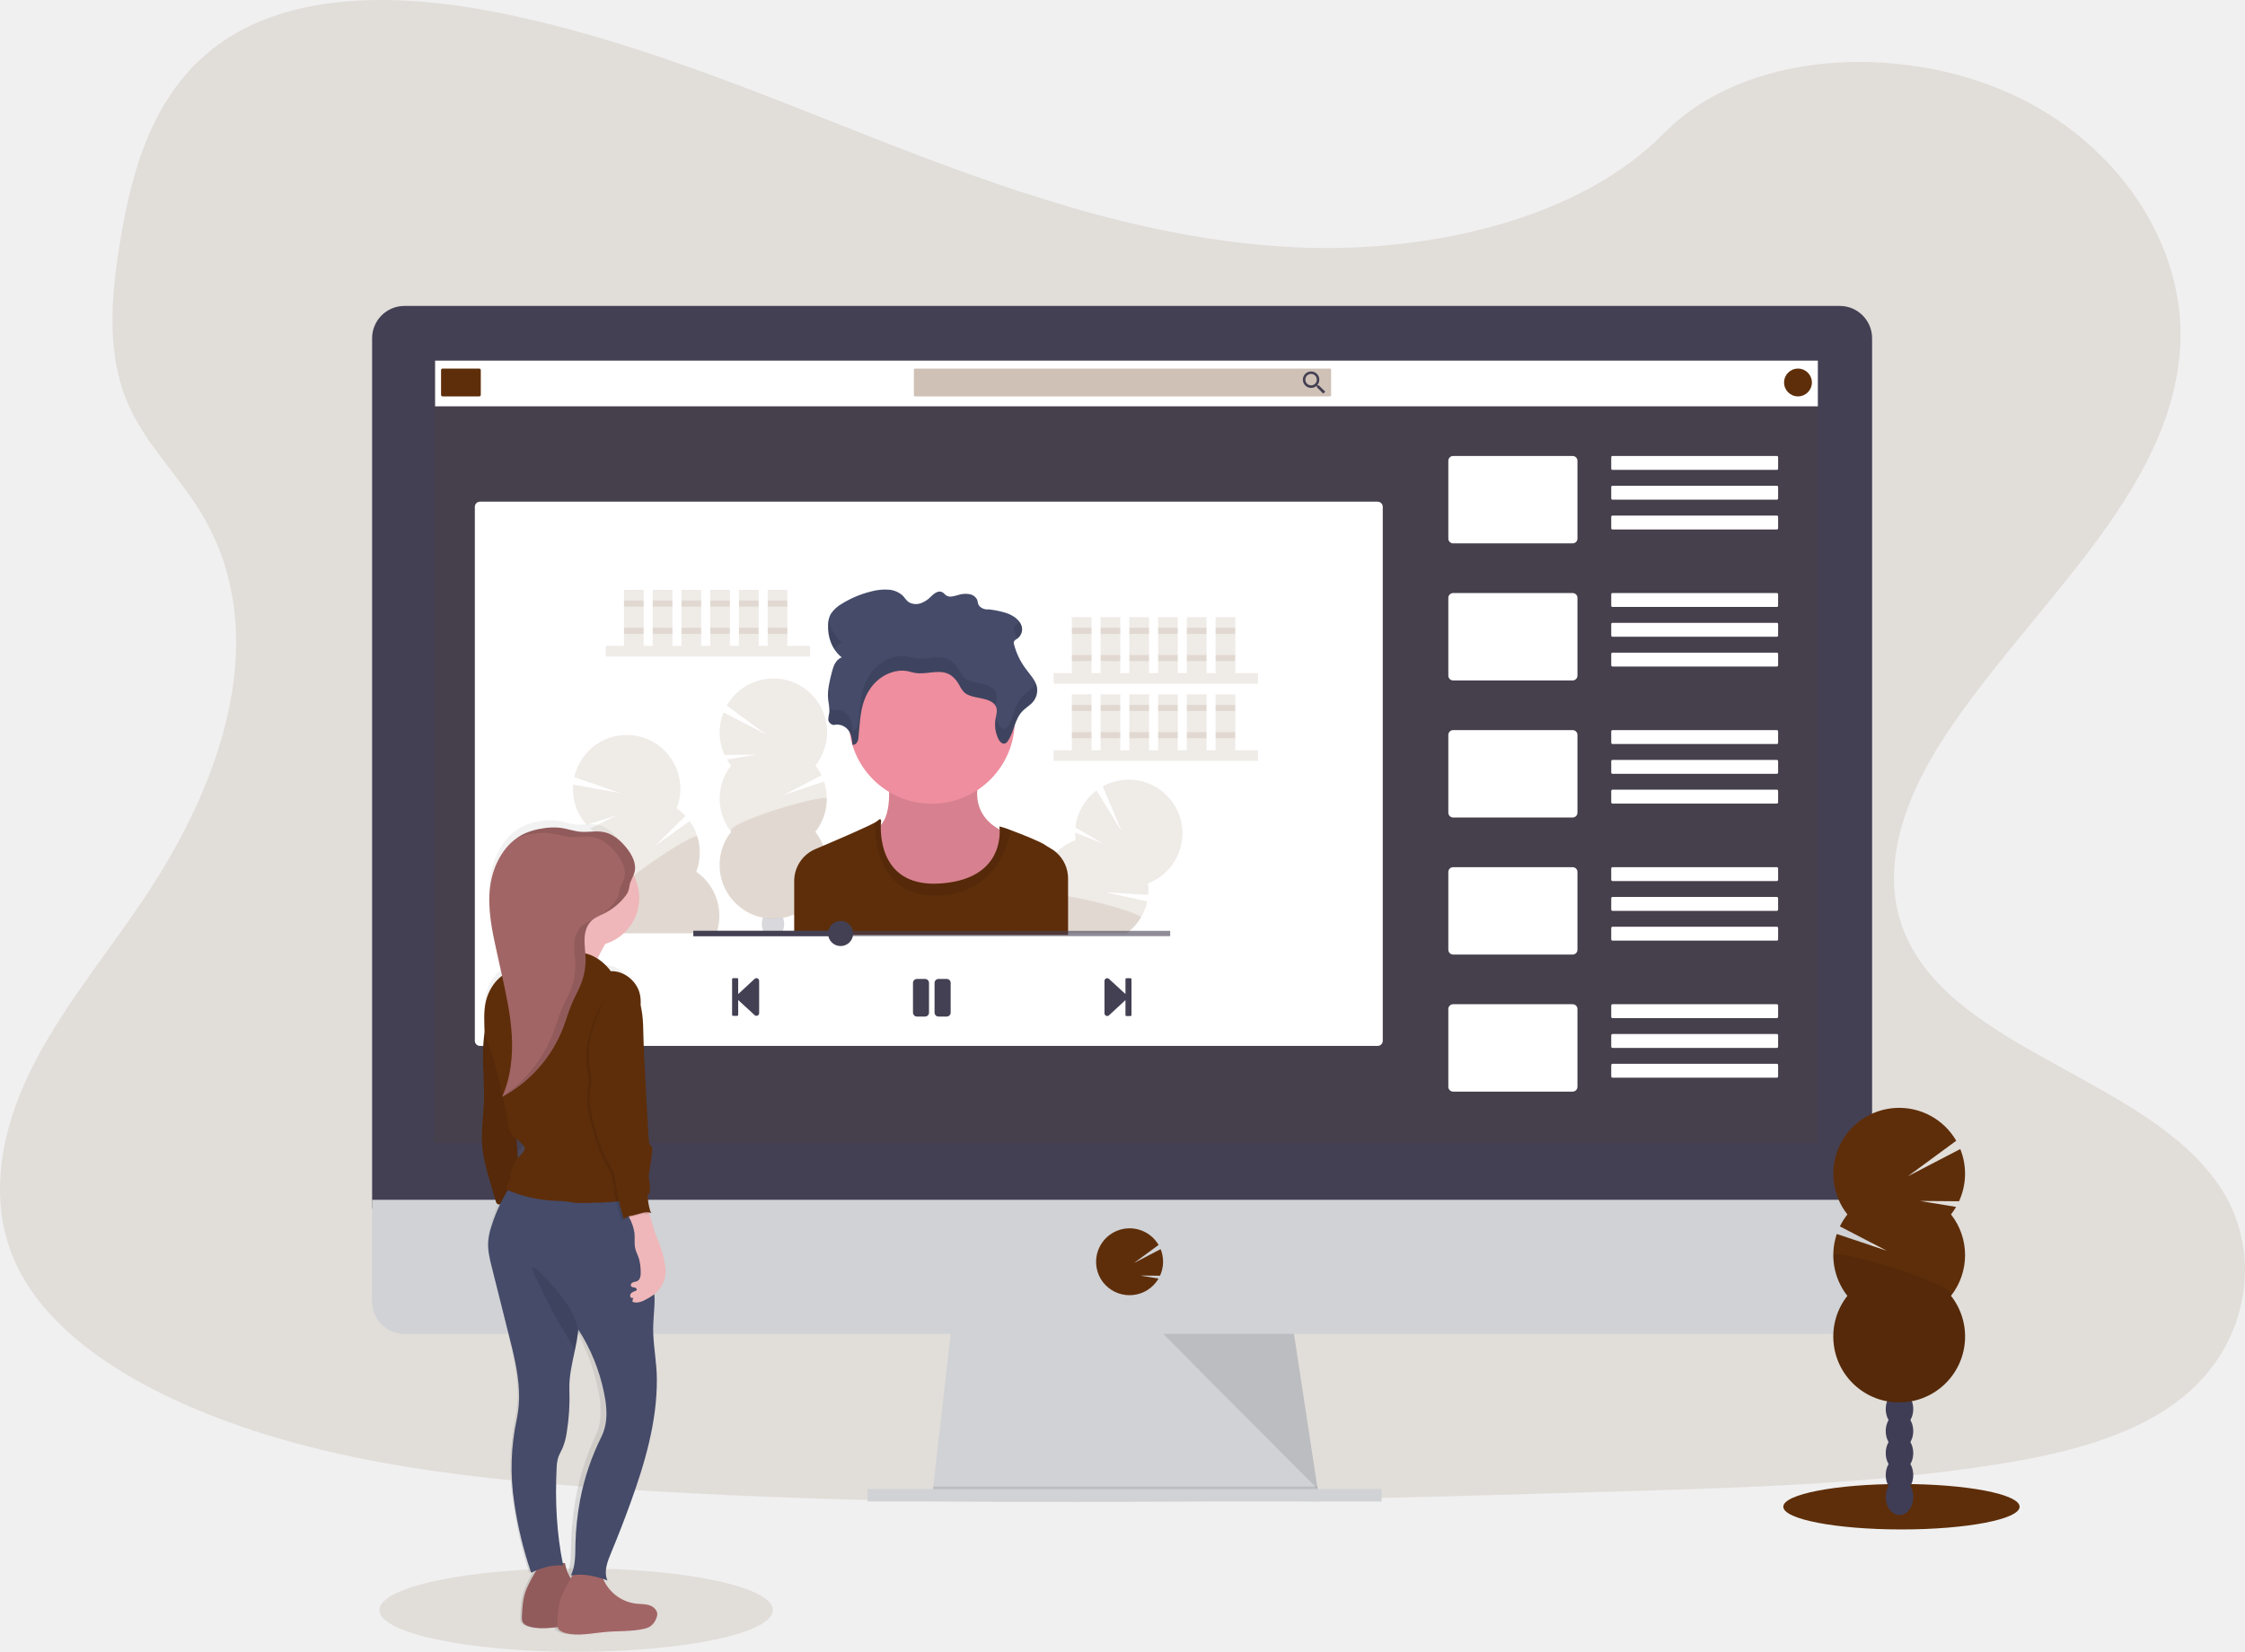
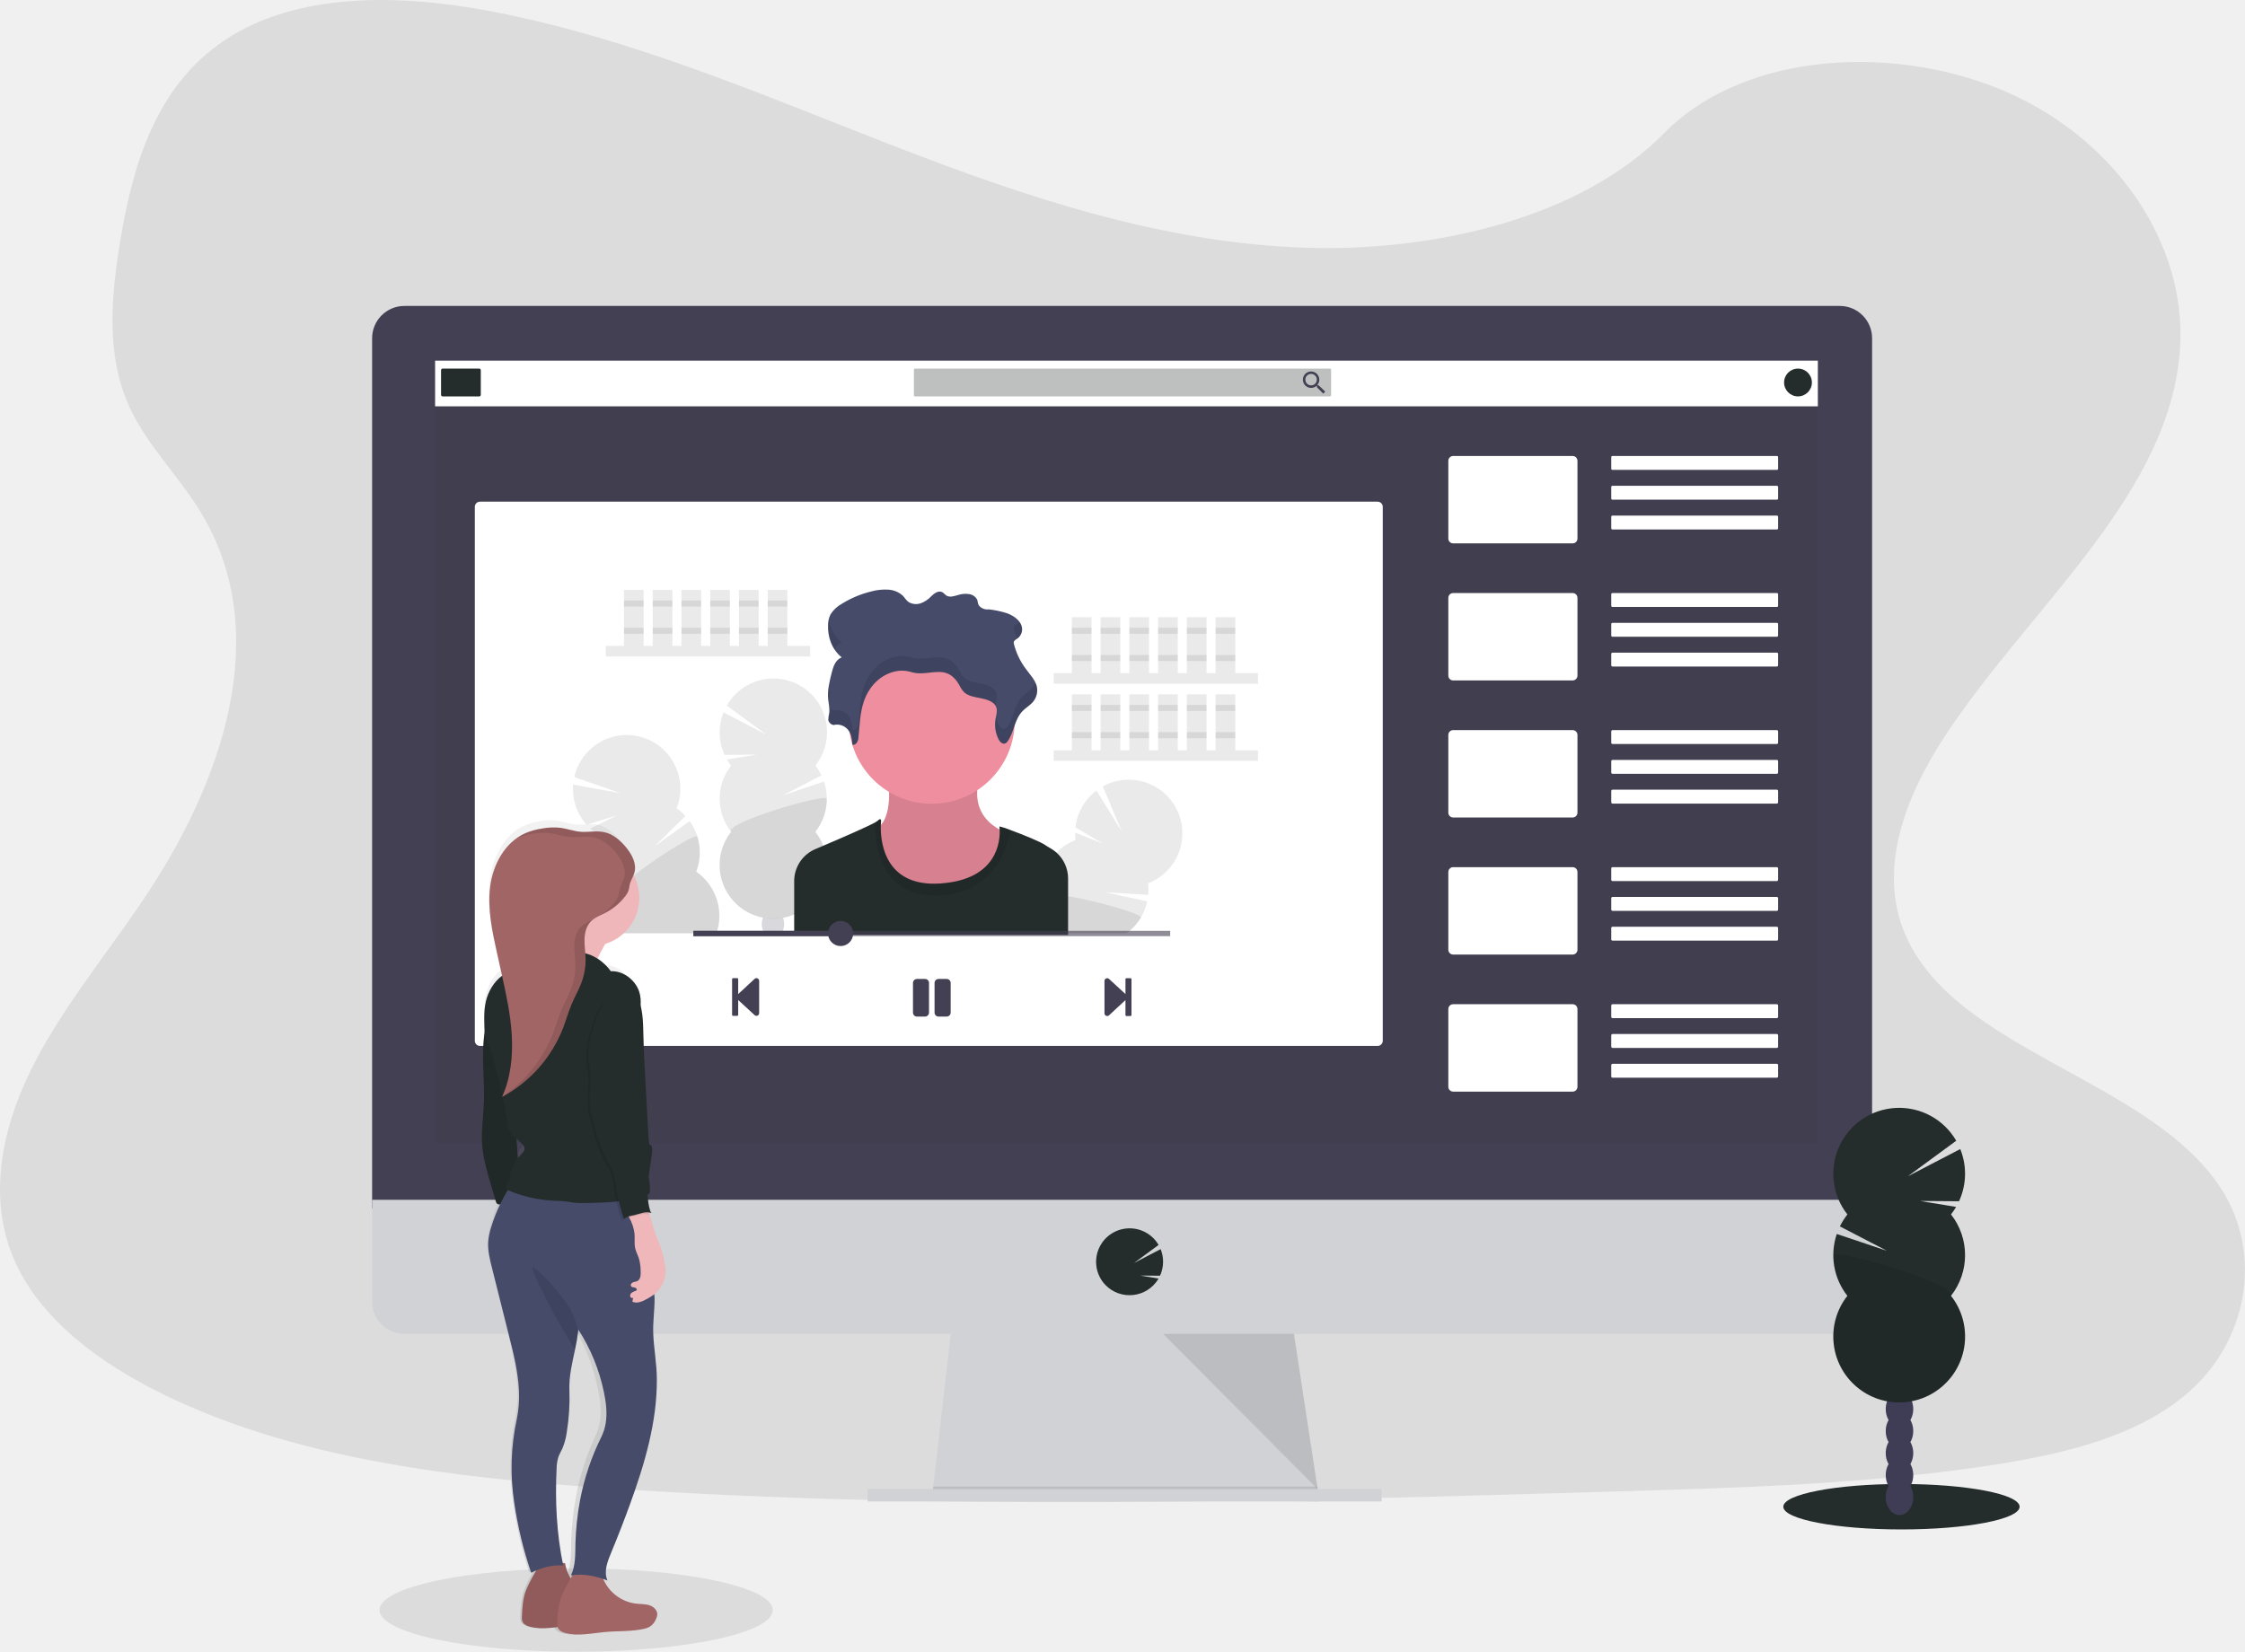
<svg xmlns="http://www.w3.org/2000/svg" data-name="Layer 1" width="1130" height="831.56" viewBox="0 0 1130 831.56">
  <defs>
    <linearGradient id="a" x1="321.68" y1="857.11" x2="321.68" y2="447.21" gradientUnits="userSpaceOnUse">
      <stop offset="0" stop-color="gray" stop-opacity=".25" />
      <stop offset=".54" stop-color="gray" stop-opacity=".12" />
      <stop offset="1" stop-color="gray" stop-opacity=".1" />
    </linearGradient>
  </defs>
-   <path d="M656.54 124.69C584.1 122.18 515.1 98.78 449.22 73.2S318.07 19.27 247.37 5.71c-45.48-8.72-97.49-9.93-134.13 14.43-35.27 23.46-46.66 64-52.78 101.55-4.61 28.28-7.32 58 5.3 84.51 8.77 18.37 24.34 33.82 35.11 51.42 37.45 61.26 11 136.79-29.62 196.59-19 28.06-41.13 54.82-55.82 84.69s-21.49 64.08-8.64 94.54c12.75 30.2 43.11 52.88 76 68.83 66.81 32.4 145.54 41.68 222.31 46.93 169.95 11.58 340.8 6.58 511.19 1.58 63.06-1.87 126.39-3.76 188.43-13.51 34.44-5.41 70-14 95-34.75 31.75-26.34 39.62-70.94 18.34-104-35.68-55.39-134.35-69.15-159.29-128.6-13.73-32.72.37-69.17 20.32-99.52 42.8-65.11 114.54-122.22 118.32-196.64 2.6-51.11-31.89-102.3-85.21-126.48-55.9-25.35-133.4-22.16-174.64 19.8-42.44 43.21-117.06 59.83-181.02 57.61z" fill="#5e2e0a" opacity=".1" />
+   <path d="M656.54 124.69C584.1 122.18 515.1 98.78 449.22 73.2S318.07 19.27 247.37 5.71c-45.48-8.72-97.49-9.93-134.13 14.43-35.27 23.46-46.66 64-52.78 101.55-4.61 28.28-7.32 58 5.3 84.51 8.77 18.37 24.34 33.82 35.11 51.42 37.45 61.26 11 136.79-29.62 196.59-19 28.06-41.13 54.82-55.82 84.69s-21.49 64.08-8.64 94.54c12.75 30.2 43.11 52.88 76 68.83 66.81 32.4 145.54 41.68 222.31 46.93 169.95 11.58 340.8 6.58 511.19 1.58 63.06-1.87 126.39-3.76 188.43-13.51 34.44-5.41 70-14 95-34.75 31.75-26.34 39.62-70.94 18.34-104-35.68-55.39-134.35-69.15-159.29-128.6-13.73-32.72.37-69.17 20.32-99.52 42.8-65.11 114.54-122.22 118.32-196.64 2.6-51.11-31.89-102.3-85.21-126.48-55.9-25.35-133.4-22.16-174.64 19.8-42.44 43.21-117.06 59.83-181.02 57.61z" fill="#242d2c" opacity=".1" />
  <path fill="#d0d2d5" d="M664.18 755.89l-195-2.5.57-5 9.43-82.5h171.25l12.6 82.5.96 6.25.19 1.25z" />
  <path opacity=".1" d="M663.99 754.64h-97.31l-97.5-1.25.57-5h193.28l.96 6.25z" />
  <path fill="#d0d2d5" d="M436.68 749.64h258.75v6.25H436.68z" />
  <path d="M942.3 170.37a16.27 16.27 0 00-16.19-16.35H203.5a16.27 16.27 0 00-16.2 16.35v438h755z" fill="#444053" />
  <path d="M187.3 604.02v51.3a16.2 16.2 0 0016.2 16.2h722.61a16.2 16.2 0 0016.19-16.2v-51.3z" fill="#d0d2d5" />
-   <path fill="#5e2e0a" opacity=".1" d="M218.55 181.52H914.8v393.75H218.55z" />
-   <path d="M568.55 652.05a16.89 16.89 0 0013.28-6.44 17.21 17.21 0 001.31-1.93l-9.26-1.52 10 .08a16.85 16.85 0 00.32-13.38l-13.43 7 12.39-9.1a16.87 16.87 0 10-27.87 18.88 16.87 16.87 0 0013.26 6.41z" fill="#5e2e0a" />
+   <path fill="#242d2c" opacity=".1" d="M218.55 181.52H914.8v393.75H218.55z" />
+   <path d="M568.55 652.05a16.89 16.89 0 0013.28-6.44 17.21 17.21 0 001.31-1.93l-9.26-1.52 10 .08a16.85 16.85 0 00.32-13.38l-13.43 7 12.39-9.1a16.87 16.87 0 10-27.87 18.88 16.87 16.87 0 0013.26 6.41z" fill="#242d2c" />
  <path opacity=".1" d="M585.43 671.52l77.79 78.12-11.93-78.12h-65.86z" />
  <rect x="239" y="252.56" width="457" height="274" rx="2.6" fill="#fff" />
  <path fill="#fff" d="M219 181.56h696v23H219z" />
-   <rect x="222" y="185.56" width="20" height="14" rx=".78" fill="#5e2e0a" />
-   <rect x="460" y="185.56" width="210" height="14" rx=".58" fill="#5e2e0a" opacity=".3" />
+   <rect x="222" y="185.56" width="20" height="14" rx=".78" fill="#242d2c" />
+   <rect x="460" y="185.56" width="210" height="14" rx=".58" fill="#242d2c" opacity=".3" />
  <path d="M663.77 194h-.51l-.19-.16a4.25 4.25 0 001-2.72 4.14 4.14 0 10-4.13 4.17 4.27 4.27 0 002.72-1l.19.16v.52l3.2 3.2 1-1zm-3.84 0a2.89 2.89 0 112.88-2.88 2.86 2.86 0 01-2.88 2.88z" fill="#444053" />
-   <circle cx="905" cy="192.56" r="7" fill="#5e2e0a" />
+   <circle cx="905" cy="192.56" r="7" fill="#242d2c" />
  <rect x="729" y="229.56" width="65" height="44" rx="2.43" fill="#fff" />
  <rect x="811" y="229.56" width="84" height="7" rx=".61" fill="#fff" />
  <rect x="811" y="244.56" width="84" height="7" rx=".61" fill="#fff" />
  <rect x="811" y="259.56" width="84" height="7" rx=".61" fill="#fff" />
  <rect x="729" y="298.56" width="65" height="44" rx="2.43" fill="#fff" />
  <rect x="811" y="298.56" width="84" height="7" rx=".61" fill="#fff" />
  <rect x="811" y="313.56" width="84" height="7" rx=".61" fill="#fff" />
  <rect x="811" y="328.56" width="84" height="7" rx=".66" fill="#fff" />
  <rect x="729" y="367.56" width="65" height="44" rx="2.43" fill="#fff" />
  <rect x="811" y="367.56" width="84" height="7" rx=".66" fill="#fff" />
  <rect x="811" y="382.56" width="84" height="7" rx=".66" fill="#fff" />
  <rect x="811" y="397.56" width="84" height="7" rx=".66" fill="#fff" />
  <rect x="729" y="436.56" width="65" height="44" rx="2.43" fill="#fff" />
  <rect x="811" y="436.56" width="84" height="7" rx=".66" fill="#fff" />
  <rect x="811" y="451.56" width="84" height="7" rx=".66" fill="#fff" />
  <rect x="811" y="466.56" width="84" height="7" rx=".66" fill="#fff" />
  <rect x="729" y="505.56" width="65" height="44" rx="2.43" fill="#fff" />
  <rect x="811" y="505.56" width="84" height="7" rx=".66" fill="#fff" />
  <rect x="811" y="520.56" width="84" height="7" rx=".66" fill="#fff" />
  <rect x="811" y="535.56" width="84" height="7" rx=".66" fill="#fff" />
-   <path fill="#5e2e0a" opacity=".1" d="M304.92 325.17h102.83v5.33H304.92zm9.14-28.18h9.9v28.18h-9.9zm14.47 0h9.9v28.18h-9.9zm14.47 0h9.9v28.18H343zm14.47 0h9.9v28.18h-9.9zm14.47 0h9.9v28.18h-9.9zm14.48 0h9.9v28.18h-9.9z" />
-   <path fill="#5e2e0a" opacity=".1" d="M314.06 302.32h9.9v3.05h-9.9zm14.47 0h9.9v3.05h-9.9zm14.47 0h9.9v3.05H343zm14.47 0h9.9v3.05h-9.9zm14.47 0h9.9v3.05h-9.9zm14.48 0h9.9v3.05h-9.9zm-72.36 13.71h9.9v3.05h-9.9zm14.47 0h9.9v3.05h-9.9zm14.47 0h9.9v3.05H343zm14.47 0h9.9v3.05h-9.9zm14.47 0h9.9v3.05h-9.9zm14.48 0h9.9v3.05h-9.9zm143.95 22.85H633.2v5.33H530.37zm9.14-28.18h9.9v28.18h-9.9zm14.47 0h9.9v28.18h-9.9zm14.47 0h9.9v28.18h-9.9zm14.48 0h9.9v28.18h-9.9zm14.47 0h9.9v28.18h-9.9zm14.47 0h9.9v28.18h-9.9z" />
-   <path fill="#5e2e0a" opacity=".1" d="M539.51 316.03h9.9v3.05h-9.9zm14.47 0h9.9v3.05h-9.9zm14.47 0h9.9v3.05h-9.9zm14.48 0h9.9v3.05h-9.9zm14.47 0h9.9v3.05h-9.9zm14.47 0h9.9v3.05h-9.9zm-72.36 13.71h9.9v3.05h-9.9zm14.47 0h9.9v3.05h-9.9zm14.47 0h9.9v3.05h-9.9zm14.48 0h9.9v3.05h-9.9zm14.47 0h9.9v3.05h-9.9zm14.47 0h9.9v3.05h-9.9zm-81.5 47.98H633.2v5.33H530.37zm9.14-28.18h9.9v28.18h-9.9zm14.47 0h9.9v28.18h-9.9zm14.47 0h9.9v28.18h-9.9zm14.48 0h9.9v28.18h-9.9zm14.47 0h9.9v28.18h-9.9zm14.47 0h9.9v28.18h-9.9z" />
-   <path fill="#5e2e0a" opacity=".1" d="M539.51 354.87h9.9v3.05h-9.9zm14.47 0h9.9v3.05h-9.9zm14.47 0h9.9v3.05h-9.9zm14.48 0h9.9v3.05h-9.9zm14.47 0h9.9v3.05h-9.9zm14.47 0h9.9v3.05h-9.9zm-72.36 13.71h9.9v3.05h-9.9zm14.47 0h9.9v3.05h-9.9zm14.47 0h9.9v3.05h-9.9zm14.48 0h9.9v3.05h-9.9zm14.47 0h9.9v3.05h-9.9zm14.47 0h9.9v3.05h-9.9zM368 385.44a28.45 28.45 0 01-2.1-3.09l14.81-2.43-16 .12a27.06 27.06 0 01-.52-21.38l21.45 11.12-19.81-14.56a27 27 0 1144.57 30.2 26.24 26.24 0 013.08 4.92l-19.22 10 20.49-6.87a27 27 0 01-4.35 25.31 27 27 0 11-42.4 0 27 27 0 010-33.37z" />
-   <path d="M416.18 402.12a26.89 26.89 0 01-5.78 16.66 27 27 0 11-42.4 0c-3.63-4.57 48.18-19.69 48.18-16.66z" fill="#5e2e0a" opacity=".1" />
+   <path fill="#242d2c" opacity=".1" d="M304.92 325.17h102.83v5.33H304.92zm9.14-28.18h9.9v28.18h-9.9zm14.47 0h9.9v28.18h-9.9zm14.47 0h9.9v28.18H343zm14.47 0h9.9v28.18h-9.9zm14.47 0h9.9v28.18h-9.9zm14.48 0h9.9v28.18h-9.9z" />
+   <path fill="#242d2c" opacity=".1" d="M314.06 302.32h9.9v3.05h-9.9zm14.47 0h9.9v3.05h-9.9zm14.47 0h9.9v3.05H343zm14.47 0h9.9v3.05h-9.9zm14.47 0h9.9v3.05h-9.9zm14.48 0h9.9v3.05h-9.9zm-72.36 13.71h9.9v3.05h-9.9zm14.47 0h9.9v3.05h-9.9zm14.47 0h9.9v3.05H343zm14.47 0h9.9v3.05h-9.9zm14.47 0h9.9v3.05h-9.9zm14.48 0h9.9v3.05h-9.9zm143.95 22.85H633.2v5.33H530.37zm9.14-28.18h9.9v28.18h-9.9zm14.47 0h9.9v28.18h-9.9zm14.47 0h9.9v28.18h-9.9zm14.48 0h9.9v28.18h-9.9zm14.47 0h9.9v28.18h-9.9zm14.47 0h9.9v28.18h-9.9z" />
+   <path fill="#242d2c" opacity=".1" d="M539.51 316.03h9.9v3.05h-9.9zm14.47 0h9.9v3.05h-9.9zm14.47 0h9.9v3.05h-9.9zm14.48 0h9.9v3.05h-9.9zm14.47 0h9.9v3.05h-9.9zm14.47 0h9.9v3.05h-9.9zm-72.36 13.71h9.9v3.05h-9.9zm14.47 0h9.9v3.05h-9.9zm14.47 0h9.9v3.05h-9.9zm14.48 0h9.9v3.05h-9.9zm14.47 0h9.9v3.05h-9.9zm14.47 0h9.9v3.05h-9.9zm-81.5 47.98H633.2v5.33H530.37zm9.14-28.18h9.9v28.18h-9.9zm14.47 0h9.9v28.18h-9.9zm14.47 0h9.9v28.18h-9.9zm14.48 0h9.9v28.18h-9.9zm14.47 0h9.9v28.18h-9.9zm14.47 0h9.9v28.18h-9.9z" />
+   <path fill="#242d2c" opacity=".1" d="M539.51 354.87h9.9v3.05h-9.9zm14.47 0h9.9v3.05h-9.9zm14.47 0h9.9v3.05h-9.9zm14.48 0h9.9v3.05h-9.9zm14.47 0h9.9v3.05h-9.9zm14.47 0h9.9v3.05h-9.9zm-72.36 13.71h9.9v3.05h-9.9zm14.47 0h9.9v3.05h-9.9zm14.47 0h9.9v3.05h-9.9zm14.48 0h9.9v3.05h-9.9zm14.47 0h9.9v3.05h-9.9zm14.47 0h9.9v3.05h-9.9zM368 385.44a28.45 28.45 0 01-2.1-3.09l14.81-2.43-16 .12a27.06 27.06 0 01-.52-21.38l21.45 11.12-19.81-14.56a27 27 0 1144.57 30.2 26.24 26.24 0 013.08 4.92l-19.22 10 20.49-6.87a27 27 0 01-4.35 25.31 27 27 0 11-42.4 0 27 27 0 010-33.37z" />
+   <path d="M416.18 402.12a26.89 26.89 0 01-5.78 16.66 27 27 0 11-42.4 0c-3.63-4.57 48.18-19.69 48.18-16.66z" fill="#242d2c" opacity=".1" />
  <path d="M393.52 469.66a2.53 2.53 0 01.13.22h-9.16c.05-.07.08-.15.13-.22a8.87 8.87 0 01-1.18-4.51 9.26 9.26 0 01.55-3.18c.51.08 1.14.17 1.87.25a32.1 32.1 0 006.39 0q.92-.09 1.89-.24a.09.09 0 000 .05 9 9 0 01.54 3.13 8.87 8.87 0 01-1.16 4.5z" fill="#3f3d56" opacity=".2" />
-   <path d="M360.6 469.88h-51c-.11-.29-.21-.6-.3-.9a26.85 26.85 0 01.59-17.64 27 27 0 01-9.85-31.89 25.83 25.83 0 01-2.91-2.33l13.42-6.69-15.26 4.84a27 27 0 01-6.8-20.27l23.81 4.3-23.22-8.07a27 27 0 1151.49 15.7 27.35 27.35 0 014.43 3.85l-15.42 15.21 17.55-12.62a27 27 0 013.32 25.5 27 27 0 0110.15 31.01z" fill="#5e2e0a" opacity=".1" />
-   <path d="M360.6 469.88h-51c-.11-.29-.21-.6-.3-.9a26.85 26.85 0 01.59-17.64c-4.8-3.32 40.23-33.07 41.12-30.17a26.88 26.88 0 01-.59 17.65 27 27 0 0110.18 31.06zm230.75-36.54a26.9 26.9 0 01-13.51 11.36 27.4 27.4 0 01.11 5.8l-21.61-1.3 21.11 4.58a27 27 0 01-3.22 8.16 26.57 26.57 0 01-7.2 7.9h-29.42v.77h-30c.06-.26.12-.51.19-.77a27 27 0 0116.45-18.31 27 27 0 0117.13-28.64 27.36 27.36 0 01-.22-3.73l13.95 5.51-13.8-8.11a27 27 0 0110.59-18.58l12.71 20.58-9.53-22.66a27 27 0 0136.27 37.44z" fill="#5e2e0a" opacity=".1" />
-   <path d="M574.23 461.98a26.57 26.57 0 01-7.2 7.9h-29.42v.77h-30c.06-.26.12-.51.19-.77a27 27 0 0116.45-18.31c-.25-2 5.56-1.7 13.31-.4 15.19 2.55 37.7 9.09 36.67 10.81z" fill="#5e2e0a" opacity=".1" />
+   <path d="M360.6 469.88h-51c-.11-.29-.21-.6-.3-.9a26.85 26.85 0 01.59-17.64 27 27 0 01-9.85-31.89 25.83 25.83 0 01-2.91-2.33l13.42-6.69-15.26 4.84a27 27 0 01-6.8-20.27l23.81 4.3-23.22-8.07a27 27 0 1151.49 15.7 27.35 27.35 0 014.43 3.85l-15.42 15.21 17.55-12.62a27 27 0 013.32 25.5 27 27 0 0110.15 31.01z" fill="#242d2c" opacity=".1" />
+   <path d="M360.6 469.88h-51c-.11-.29-.21-.6-.3-.9a26.85 26.85 0 01.59-17.64c-4.8-3.32 40.23-33.07 41.12-30.17a26.88 26.88 0 01-.59 17.65 27 27 0 0110.18 31.06zm230.75-36.54a26.9 26.9 0 01-13.51 11.36 27.4 27.4 0 01.11 5.8l-21.61-1.3 21.11 4.58a27 27 0 01-3.22 8.16 26.57 26.57 0 01-7.2 7.9h-29.42v.77h-30c.06-.26.12-.51.19-.77a27 27 0 0116.45-18.31 27 27 0 0117.13-28.64 27.36 27.36 0 01-.22-3.73l13.95 5.51-13.8-8.11a27 27 0 0110.59-18.58l12.71 20.58-9.53-22.66a27 27 0 0136.27 37.44z" fill="#242d2c" opacity=".1" />
+   <path d="M574.23 461.98a26.57 26.57 0 01-7.2 7.9h-29.42v.77h-30c.06-.26.12-.51.19-.77a27 27 0 0116.45-18.31c-.25-2 5.56-1.7 13.31-.4 15.19 2.55 37.7 9.09 36.67 10.81z" fill="#242d2c" opacity=".1" />
  <path d="M446.71 389.97s3.7 20-4.56 26.53 7 45.67 32.18 41.1 35.44-37.4 35.44-37.4-25.22-5.22-15.87-31.75z" fill="#ee8e9e" />
  <path d="M446.71 389.97s3.7 20-4.56 26.53 7 45.67 32.18 41.1 35.44-37.4 35.44-37.4-25.22-5.22-15.87-31.75z" opacity=".1" />
  <circle cx="469" cy="362.9" r="41.75" fill="#ee8e9e" />
-   <path d="M537.61 442.27v28.38H399.75v-27.09a17.48 17.48 0 0110.67-16.1l3.95-1.68c10-4.26 22.15-9.55 26.12-11.75a6.53 6.53 0 001.22-.79c2.17-2.17 1.74.65 1.74.65s-.06.54-.1 1.47c-.24 6.39.68 31.5 30.11 29.41 28.71-2 30-21.42 29.71-27.13a15.45 15.45 0 00-.13-1.58 37.09 37.09 0 015.81 1.9c6 2.22 14.86 5.78 17.23 7.46.74.52 1.64 1.06 2.62 1.61a17.23 17.23 0 013.1 2.21 17.51 17.51 0 015.81 13.03z" fill="#5e2e0a" />
+   <path d="M537.61 442.27v28.38H399.75v-27.09a17.48 17.48 0 0110.67-16.1l3.95-1.68c10-4.26 22.15-9.55 26.12-11.75a6.53 6.53 0 001.22-.79c2.17-2.17 1.74.65 1.74.65s-.06.54-.1 1.47c-.24 6.39.68 31.5 30.11 29.41 28.71-2 30-21.42 29.71-27.13a15.45 15.45 0 00-.13-1.58 37.09 37.09 0 015.81 1.9c6 2.22 14.86 5.78 17.23 7.46.74.52 1.64 1.06 2.62 1.61a17.23 17.23 0 013.1 2.21 17.51 17.51 0 015.81 13.03z" fill="#242d2c" />
  <path d="M508.85 417.96c-2.43 11.26-10.06 32.35-37.56 32.9-29.3.58-31-28.56-30.81-36.83a5.91 5.91 0 001.23-.79c2.18-2.17 1.74.65 1.74.65s-3.69 33.27 30 30.88 29.55-28.7 29.55-28.7c0-.16 2.51.71 5.85 1.89z" opacity=".1" />
  <path d="M419.58 364.99a7.15 7.15 0 017.53 2.75c1.52 2.13 1.75 4.7 1.94 7.16 1.81.38 2.83-1.67 3-3.22.67-6.31.72-12.74 2.84-18.84s6.75-12 13.86-14.33a16.08 16.08 0 017.57-.72c1.51.25 2.93.78 4.43 1 5.2.86 10.85-1.6 15.72.11 3.06 1.08 5 3.57 6.43 6.06a13.08 13.08 0 002.5 3.63c2.07 1.86 5.31 2.34 8.28 2.92s6.21 1.59 7.48 3.88c1.14 2.07.3 4.46-.08 6.7a16.42 16.42 0 001.69 10.37c.55 1 1.67 2.21 3 1.88a2.63 2.63 0 001.42-1.15c3.41-4.78 3.32-11 7.6-15.31 1.43-1.44 3.28-2.56 4.67-4a9.08 9.08 0 002.42-8.24c-.77-3.3-3.41-6-5.54-8.9a35 35 0 01-5.93-12.31 2.23 2.23 0 010-1.61 4.29 4.29 0 011.52-1.24 5.74 5.74 0 001.94-7.33c-1.21-2.47-3.87-4.35-6.87-5.47a44.8 44.8 0 00-9.37-2c-2.1.3-4.56-.89-5.21-2.57-.29-.75-.29-1.56-.58-2.31a5.3 5.3 0 00-4-2.8 11.7 11.7 0 00-5.35.38c-2 .56-4.27 1.4-6 .42-.91-.51-1.41-1.44-2.39-1.86-2-.84-4.06.86-5.49 2.26a13.36 13.36 0 01-4.95 3.33 7.37 7.37 0 01-6.14-.41c-1.37-.87-2.06-2.27-3.15-3.38a11.86 11.86 0 00-7.45-3 26.23 26.23 0 00-8.41.92 50.78 50.78 0 00-14.77 6.2 15.87 15.87 0 00-5.67 5.27 12 12 0 00-1.27 5.43c-.22 5.91 1.74 12.13 6.85 16.27-3.12 1.3-4.17 4.49-4.9 7.32-1.17 4.52-2.34 9.11-1.9 13.71.22 2.38.87 4.76.52 7.13a15.36 15.36 0 00-.46 3.41 3.27 3.27 0 002.67 2.49z" fill="#454b69" />
  <path d="M521.23 343.78a9.76 9.76 0 01-1.8 2.66c-1.39 1.46-3.24 2.59-4.67 4-4.28 4.28-4.19 10.54-7.6 15.32a2.57 2.57 0 01-1.42 1.14c-1.3.34-2.42-.84-3-1.88a17.2 17.2 0 01-1.49-4l-.2 1a16.42 16.42 0 001.69 10.37c.55 1 1.67 2.21 3 1.88a2.63 2.63 0 001.42-1.15c3.41-4.78 3.32-11 7.6-15.31 1.43-1.44 3.28-2.56 4.67-4a9.08 9.08 0 002.42-8.24 10.74 10.74 0 00-.62-1.79zm-9.32-29.6a4.19 4.19 0 00-1.52 1.24 2.21 2.21 0 000 1.6 33.82 33.82 0 001.51 4.56 5.74 5.74 0 001.94-7.33 7 7 0 00-.7-1.17 5.76 5.76 0 01-1.23 1.1zm-88.2 9.27a18.54 18.54 0 01-6.55-11.59 15.62 15.62 0 00-.3 2.72 20.82 20.82 0 003.29 12.37 7 7 0 013.56-3.5zm77.37 31.27c.38-2.25 1.22-4.64.08-6.7-1.27-2.3-4.51-3.3-7.48-3.88s-6.21-1.07-8.28-2.92a13.08 13.08 0 01-2.5-3.63c-1.41-2.49-3.37-5-6.43-6.06-4.87-1.71-10.52.74-15.72-.11-1.5-.25-2.92-.77-4.43-1a16 16 0 00-7.57.72c-7.11 2.34-11.74 8.24-13.86 14.33s-2.17 12.52-2.84 18.84c-.17 1.54-1.19 3.6-3 3.22-.19-2.47-.42-5-1.94-7.17a7.15 7.15 0 00-7.53-2.74 3.66 3.66 0 01-2.11-1.35 11.59 11.59 0 010 2.76 15.36 15.36 0 00-.46 3.41 3.27 3.27 0 002.61 2.57 7.15 7.15 0 017.53 2.75c1.52 2.13 1.75 4.7 1.94 7.16 1.81.38 2.83-1.67 3-3.22.67-6.31.72-12.74 2.84-18.84s6.75-12 13.86-14.33a16.08 16.08 0 017.57-.72c1.51.25 2.93.78 4.43 1 5.2.86 10.85-1.6 15.72.11 3.06 1.08 5 3.57 6.43 6.06a13.08 13.08 0 002.5 3.63c2.07 1.86 5.31 2.34 8.28 2.92s6 1.52 7.33 3.64c-.05-.15 0-.3.03-.45zm-83.65-3.11a19 19 0 00-.33-5.57 24.82 24.82 0 00-.19 5.84c0 .5.11 1 .18 1.49.11-.59.26-1.17.34-1.76z" opacity=".1" />
  <path d="M368.49 511v-18.05a.51.51 0 01.51-.51h2.05a.51.51 0 01.51.51v7.51l8.32-7.71a1.36 1.36 0 012.23 1v16.35a1.36 1.36 0 01-2.23 1l-8.32-7.66v7.47a.51.51 0 01-.51.51H369a.51.51 0 01-.51-.42zm201.03-18.05V511a.51.51 0 01-.52.51h-2a.51.51 0 01-.51-.51v-7.51l-8.32 7.7a1.37 1.37 0 01-2.24-1v-16.41a1.37 1.37 0 012.24-1l8.32 7.66v-7.46a.51.51 0 01.51-.51h2a.51.51 0 01.52.48zm-103.91 18.83h-4.07a2 2 0 01-2-2v-14.94a2 2 0 012-2h4.07a2 2 0 012 2v14.94a2 2 0 01-2 2zm12.9-2v-14.94a2 2 0 00-2-2h-4.11a2 2 0 00-2 2v14.94a2 2 0 002 2h4.07a2 2 0 002.04-2z" fill="#444053" />
  <path fill="#444053" opacity=".6" d="M349 468.62h240v2.67H349z" />
  <circle cx="423.11" cy="469.95" r="6.33" fill="#444053" />
  <path fill="#444053" d="M349 468.62h74.11v2.67H349z" />
-   <ellipse cx="957.08" cy="758.54" rx="59.47" ry="11.44" fill="#5e2e0a" />
+   <ellipse cx="957.08" cy="758.54" rx="59.47" ry="11.44" fill="#242d2c" />
  <ellipse cx="956.09" cy="753.68" rx="6.92" ry="9.06" fill="#3f3d56" />
  <ellipse cx="956.09" cy="742.6" rx="6.92" ry="9.06" fill="#3f3d56" />
  <ellipse cx="956.09" cy="731.53" rx="6.92" ry="9.06" fill="#3f3d56" />
  <ellipse cx="956.09" cy="720.45" rx="6.92" ry="9.06" fill="#3f3d56" />
  <ellipse cx="956.09" cy="709.37" rx="6.92" ry="9.06" fill="#3f3d56" />
  <ellipse cx="956.09" cy="698.29" rx="6.92" ry="9.06" fill="#3f3d56" />
  <ellipse cx="956.09" cy="687.21" rx="6.92" ry="9.06" fill="#3f3d56" />
-   <path d="M982 611.41a34.28 34.28 0 002.58-3.8l-18.2-3 19.68.15a33.27 33.27 0 00.63-26.28l-26.38 13.7 24.34-17.89a33.17 33.17 0 10-54.78 37.12 33.85 33.85 0 00-3.78 6l23.62 12.27-25.18-8.45a33.19 33.19 0 005.34 31.14 33.16 33.16 0 1052.14 0 33.18 33.18 0 000-41z" fill="#5e2e0a" />
+   <path d="M982 611.41a34.28 34.28 0 002.58-3.8l-18.2-3 19.68.15a33.27 33.27 0 00.63-26.28l-26.38 13.7 24.34-17.89a33.17 33.17 0 10-54.78 37.12 33.85 33.85 0 00-3.78 6l23.62 12.27-25.18-8.45a33.19 33.19 0 005.34 31.14 33.16 33.16 0 1052.14 0 33.18 33.18 0 000-41z" fill="#242d2c" />
  <path d="M922.78 631.91a33 33 0 007.09 20.5 33.16 33.16 0 1052.14 0c4.44-5.63-59.23-24.22-59.23-20.5z" opacity=".1" />
-   <ellipse cx="290" cy="810.56" rx="99" ry="21" fill="#5e2e0a" opacity=".1" />
+   <ellipse cx="290" cy="810.56" rx="99" ry="21" fill="#242d2c" opacity=".1" />
  <path d="M358.15 842.34c-2-.73-4.14-.61-6.23-.84a19.28 19.28 0 01-11.46-5.56 21 21 0 01-4.58-7c.66.24 1.32.49 2 .76-2-4.67.1-9.91 1.94-14.63q4.68-12 8.85-24.13c7-20.49 13-41.8 12.87-63.6 0-7.88-1.45-15.33-1.73-23.2-.21-5.84.69-11.67.65-17.52 0-.82 0-1.63-.06-2.45a15.53 15.53 0 005.27-12.66 30.48 30.48 0 00-.53-3.68 59.68 59.68 0 00-1.4-6.26c-.66-2.17-1.56-4.25-2.33-6.37-1.49-4.11-2.5-8.39-3.77-12.57a4.33 4.33 0 011.36.37 2.93 2.93 0 01-.64-1.31 32.41 32.41 0 01-1.2-8.17l.85-.38a21.27 21.27 0 00-.41-8.09c.48-4.29 1.23-8.61 1.69-12.88.17-1.6.1-3.61-1.37-4-.3-2.29-.42-4.61-.54-6.92q-.63-12.09-1.25-24.17c-.42-8.09-.84-16.17-1-24.27-.11-5.14-.17-10.46-1.39-15.38a18.6 18.6 0 00-.71-7c-1.86-5.89-7.64-10.56-13.5-10.23a26.86 26.86 0 00-6.39-6.46c1.17-2.62 2.57-5.32 3.72-7.44 9.38-3.05 16.24-12.3 16.24-23.3a25.43 25.43 0 00-2.75-11.59 12.52 12.52 0 00.44-1.35 11.09 11.09 0 00-.45-6.49 19 19 0 00-1-2.32c-.26-.5-.54-1-.83-1.48L348 459c-.31-.47-.63-.92-1-1.36a33.1 33.1 0 00-2.28-2.74 22.56 22.56 0 00-3.28-2.92 14.46 14.46 0 00-5.4-2.49 16.46 16.46 0 00-3.43-.31c-.69 0-1.39 0-2.08.06-1.4.08-2.79.18-4.18.17-.46 0-.93 0-1.39-.07a50.63 50.63 0 01-7.24-1.51l-1.2-.25c-.41-.08-.81-.15-1.22-.2a22.89 22.89 0 00-3.31-.2h-1.11a30.68 30.68 0 00-3.31.34l-1.1.17a31.6 31.6 0 00-8.05 2.39c-.33.15-.67.32-1 .5l-.2.11c-.27.14-.54.29-.8.45l-.15.09-.85.54-.07.05c-7.94 5.34-12.63 15.46-13.82 25.5-1.33 11.27 1 22.63 3.33 33.72l2.1 10c.09.45.19.89.28 1.34a22 22 0 00-6.59 9.14c-2 5-2.05 10.41-1.89 15.83 0 1.1.06 2.2.17 3.3-.25 2.08-.47 4.17-.61 6.27-.63 9.7.55 19.45.24 29.17-.24 7.49-1.37 15-.82 22.44.48 6.6 2.25 13 4 19.37l2.52 9.08a2.41 2.41 0 00.63 1.25 1.9 1.9 0 001.41.29 85.12 85.12 0 00-4.1 11.48 35.5 35.5 0 00-1.48 7.38c-.33 4.58.73 9.13 1.79 13.58q2.4 10 4.78 20.08 1.68 7.05 3.35 14.09c2.2 9.26 4.41 18.58 4.82 28.11a61.05 61.05 0 01-1 14.29 124.52 124.52 0 00-1.24 42.83 210 210 0 008.09 35.41c.81-.43 1.63-.83 2.47-1.2l-.35.65q-1.73 3-3.2 6.15a35 35 0 00-1.71 4.21c-1.28 4-1.48 8.26-1.66 12.47a6.1 6.1 0 00.21 2.41c.55 1.51 2.13 2.28 3.6 2.7 4.32 1.23 8.81.79 13.3.21a1.61 1.61 0 00.09.29c.55 1.51 2.12 2.28 3.6 2.7 6.18 1.76 12.7.1 19.07-.5s12.63-.16 18.76-1.63a8.93 8.93 0 002.6-1 8.51 8.51 0 003.28-4.55 5.83 5.83 0 00.38-1.49c.25-2.19-1.62-4.12-3.6-4.85zM337 749.73a25.2 25.2 0 01-2 6.78 129.4 129.4 0 00-10.26 32.17 149.15 149.15 0 00-2.27 22.25c-.1 5.5.11 11.26-2.18 16.2l.83-.13c-.26.48-.51 1-.75 1.38l-.12.22a21.68 21.68 0 01-2.73-7.66c0-.09-.45-.16-1.14-.2a206.93 206.93 0 01-2.92-47.89 22.17 22.17 0 01.8-5.75c.51-1.61 1.37-3.08 2-4.64a34.09 34.09 0 002-8.14 115.64 115.64 0 001.26-21.52c-.24-6.79 1.33-13.54 2.67-20.3.64-3.21 1.23-6.43 1.55-9.65l.06-.65a96.87 96.87 0 0112.28 31.88 45.6 45.6 0 01.92 15.65zm-42.8-144.52l.32.28a22 22 0 012.66 2.79 3.69 3.69 0 01.84 1.54c.3 1.46-.91 2.7-1.9 3.77a17 17 0 00-1.21 1.46q-.32-4.92-.68-9.84z" transform="translate(-35 -34.22)" fill="url(#a)" />
-   <path d="M245.36 508.31l-1.1 8.49c-.37 2.88-.74 5.75-.94 8.64-.67 9.62.57 19.28.25 28.92-.26 7.42-1.44 14.83-.87 22.24.51 6.54 2.37 12.9 4.23 19.2l2.64 9a2.38 2.38 0 00.66 1.24 2.33 2.33 0 001.69.27l11.72-1.06c-.75-3.44-1.58-7-2-10.53-.32-2.76-.51-5.54-.71-8.32-.62-8.66-1.33-17.32-2-26l-1.25-15.2c-.53-6.6-1.08-13.23-2.74-19.64a39.09 39.09 0 00-9.58-17.25z" fill="#5e2e0a" />
+   <path d="M245.36 508.31l-1.1 8.49c-.37 2.88-.74 5.75-.94 8.64-.67 9.62.57 19.28.25 28.92-.26 7.42-1.44 14.83-.87 22.24.51 6.54 2.37 12.9 4.23 19.2l2.64 9a2.38 2.38 0 00.66 1.24 2.33 2.33 0 001.69.27l11.72-1.06c-.75-3.44-1.58-7-2-10.53-.32-2.76-.51-5.54-.71-8.32-.62-8.66-1.33-17.32-2-26l-1.25-15.2c-.53-6.6-1.08-13.23-2.74-19.64a39.09 39.09 0 00-9.58-17.25z" fill="#242d2c" />
  <path d="M245.36 508.31l-1.1 8.49c-.37 2.88-.74 5.75-.94 8.64-.67 9.62.57 19.28.25 28.92-.26 7.42-1.44 14.83-.87 22.24.51 6.54 2.37 12.9 4.23 19.2l2.64 9a2.38 2.38 0 00.66 1.24 2.33 2.33 0 001.69.27l11.72-1.06c-.75-3.44-1.58-7-2-10.53-.32-2.76-.51-5.54-.71-8.32-.62-8.66-1.33-17.32-2-26l-1.25-15.2c-.53-6.6-1.08-13.23-2.74-19.64a39.09 39.09 0 00-9.58-17.25z" opacity=".1" />
  <path d="M266.24 797.33a35.81 35.81 0 00-1.8 4.18c-1.34 3.95-1.54 8.19-1.74 12.36a6 6 0 00.22 2.39c.58 1.5 2.24 2.26 3.79 2.67 6.49 1.75 13.33.11 20-.49s13.26-.16 19.7-1.61a10.06 10.06 0 002.73-.95 8.51 8.51 0 003.45-4.5 5.88 5.88 0 00.39-1.48c.21-2.2-1.7-4.1-3.78-4.82s-4.35-.61-6.54-.83a20.6 20.6 0 01-18.24-17.21c-.08-.48-10.84-.19-12 .43-1.32.73-2.12 2.54-2.87 3.77q-1.77 2.97-3.31 6.09z" fill="#a26565" />
  <path d="M266.24 797.33a35.81 35.81 0 00-1.8 4.18c-1.34 3.95-1.54 8.19-1.74 12.36a6 6 0 00.22 2.39c.58 1.5 2.24 2.26 3.79 2.67 6.49 1.75 13.33.11 20-.49s13.26-.16 19.7-1.61a10.06 10.06 0 002.73-.95 8.51 8.51 0 003.45-4.5 5.88 5.88 0 00.39-1.48c.21-2.2-1.7-4.1-3.78-4.82s-4.35-.61-6.54-.83a20.6 20.6 0 01-18.24-17.21c-.08-.48-10.84-.19-12 .43-1.32.73-2.12 2.54-2.87 3.77q-1.77 2.97-3.31 6.09z" opacity=".1" />
  <path d="M284.09 800.51a34 34 0 00-1.8 4.17c-1.35 4-1.55 8.19-1.74 12.36a5.83 5.83 0 00.22 2.39c.57 1.5 2.23 2.26 3.78 2.68 6.49 1.74 13.34.1 20-.5s13.27-.16 19.7-1.61a9.62 9.62 0 002.73-1 8.47 8.47 0 003.45-4.5 5.88 5.88 0 00.39-1.48c.21-2.19-1.7-4.1-3.78-4.82s-4.35-.6-6.54-.83a20.61 20.61 0 01-18.24-17.2c-.08-.48-10.84-.2-12 .42-1.33.73-2.13 2.54-2.88 3.77-1.14 2.03-2.26 4.07-3.29 6.15z" fill="#a26565" />
  <path d="M330.62 694.28c.14 21.61-6.14 42.73-13.51 63q-4.38 12.06-9.29 23.91c-1.94 4.68-4.13 9.88-2.05 14.5-6-2.28-12.1-3.62-18.41-2.57 2.4-4.9 2.17-10.6 2.28-16a140.3 140.3 0 012.36-22.05 123 123 0 0110.79-31.89 24.3 24.3 0 002.09-6.72c.82-5.14.18-10.42-.89-15.51a92.47 92.47 0 00-12.9-31.6l-.06.64a93.27 93.27 0 01-1.62 9.57c-1.41 6.69-3.06 13.39-2.81 20.12a108.83 108.83 0 01-1.32 21.33 32.43 32.43 0 01-2.15 8.06c-.69 1.55-1.59 3-2.13 4.61a21 21 0 00-.84 5.7c-.8 16.27 0 32.79 3.32 48.74-5.57-.44-11.14 1.17-16.12 3.67a198.54 198.54 0 01-8.5-35.1 116.62 116.62 0 011.3-42.46 56.42 56.42 0 001.05-14.15c-.43-9.45-2.75-18.69-5.06-27.87l-3.52-14q-2.5-10-5-19.91c-1.11-4.41-2.23-8.92-1.88-13.46a33.4 33.4 0 011.56-7.32 81.69 81.69 0 0111.07-22.64c19.27 1.08 38.77-.72 58-2.2a3.89 3.89 0 012.72.46 3.85 3.85 0 011.1 2.48l7.23 41a103 103 0 012.05 17.3c0 5.8-.9 11.58-.68 17.37.3 7.8 1.78 15.18 1.82 22.99z" fill="#454b69" />
  <path d="M291.05 669.99a93.27 93.27 0 01-1.62 9.57c-4.19-7.25-8.71-14.32-12.57-21.75-1-1.91-1.94-3.85-2.89-5.79l-2.85-5.8c-.53-1.09-1.06-2.18-1.54-3.29a23.77 23.77 0 01-1.79-5c1.4-.26 4.86 3.52 5.9 4.51a80.64 80.64 0 016 6.64 72.81 72.81 0 016.26 8.2 39.88 39.88 0 015.1 12.71z" opacity=".1" />
  <path d="M307.1 471.08s-10.7 17.05-8.72 20.62-33.7-3.17-33.7-3.17 19.43-17.05 17.44-24.19 24.98 6.74 24.98 6.74z" fill="#efb7b9" />
  <circle cx="297.59" cy="452.05" r="24.19" fill="#efb7b9" />
-   <path d="M307.46 488.96a24.56 24.56 0 00-10.17-8.18 36.38 36.38 0 00-7.23-1.78l-9.65-1.7c-2.36-.42-4.89-.81-7.09.16a11.62 11.62 0 00-3 2.21c-3.35 3.11-6.6 6.52-10.81 8.32-1.15.49-2.35.85-3.5 1.34-4.71 2-8.23 6.26-10.22 11-2.1 4.94-2.16 10.31-2 15.68a27.56 27.56 0 00.55 5.52 35.57 35.57 0 001.83 5.06 92.57 92.57 0 013.34 10.73q3.75 14.35 6.24 29a10.87 10.87 0 001.21 4 14.36 14.36 0 003.34 3.21 20.86 20.86 0 012.79 2.77 3.62 3.62 0 01.91 1.48c.31 1.44-1 2.68-2 3.73a18.06 18.06 0 00-4.52 7.87 3.17 3.17 0 00-.72 2.17 3.8 3.8 0 01.23 1.72 3.88 3.88 0 01-.91 1.41 5.33 5.33 0 00-1 4.28 67.89 67.89 0 0023.68 5.54c2 .1 4 .1 6 .34 1.42.18 2.82.47 4.24.64a45.78 45.78 0 006.2.16c10.77-.22 21.85-.49 31.74-4.76.93-5.07-1.08-10.24-2.34-15.24-2-8-2.5-16.19-4-24.26-1-5.51-2.5-10.94-3.35-16.49s-1-11.3.48-16.7c1.35-4.78 1.76-9.66 3.16-14.43s2.38-9.94.8-14.66c-2-5.84-8.07-10.47-14.23-10.14z" fill="#5e2e0a" />
+   <path d="M307.46 488.96a24.56 24.56 0 00-10.17-8.18 36.38 36.38 0 00-7.23-1.78l-9.65-1.7c-2.36-.42-4.89-.81-7.09.16a11.62 11.62 0 00-3 2.21c-3.35 3.11-6.6 6.52-10.81 8.32-1.15.49-2.35.85-3.5 1.34-4.71 2-8.23 6.26-10.22 11-2.1 4.94-2.16 10.31-2 15.68a27.56 27.56 0 00.55 5.52 35.57 35.57 0 001.83 5.06 92.57 92.57 0 013.34 10.73q3.75 14.35 6.24 29a10.87 10.87 0 001.21 4 14.36 14.36 0 003.34 3.21 20.86 20.86 0 012.79 2.77 3.62 3.62 0 01.91 1.48c.31 1.44-1 2.68-2 3.73a18.06 18.06 0 00-4.52 7.87 3.17 3.17 0 00-.72 2.17 3.8 3.8 0 01.23 1.72 3.88 3.88 0 01-.91 1.41 5.33 5.33 0 00-1 4.28 67.89 67.89 0 0023.68 5.54c2 .1 4 .1 6 .34 1.42.18 2.82.47 4.24.64a45.78 45.78 0 006.2.16c10.77-.22 21.85-.49 31.74-4.76.93-5.07-1.08-10.24-2.34-15.24-2-8-2.5-16.19-4-24.26-1-5.51-2.5-10.94-3.35-16.49s-1-11.3.48-16.7c1.35-4.78 1.76-9.66 3.16-14.43s2.38-9.94.8-14.66c-2-5.84-8.07-10.47-14.23-10.14z" fill="#242d2c" />
  <path d="M319.34 439.22c1.18-4.29-1.14-8.76-3.9-12.25-3-3.75-6.82-7.13-11.51-8.07-3.81-.77-7.76.16-11.64-.15-3.43-.27-6.73-1.51-10.14-2a32.12 32.12 0 00-9.28.35 35.25 35.25 0 00-8.45 2.36c-10.3 4.57-16.33 15.83-17.73 27s1.05 22.43 3.49 33.42l2.21 9.94c2.3 10.35 4.6 20.74 5.21 31.32s-.53 21.44-4.88 31.1a66.89 66.89 0 0030.73-34.79c1.56-4.09 2.72-8.34 4.46-12.36 1.49-3.46 3.4-6.74 4.72-10.27a33.36 33.36 0 002.11-12.47c-.08-3.2-.61-6.38-.52-9.58s.91-6.53 3.12-8.85c2-2.05 4.75-3 7.28-4.33a30.31 30.31 0 0010.19-8.5c1.59-2.08 1.68-3 2.08-5.36s1.83-4.24 2.45-6.51z" fill="#a26565" />
  <path d="M319.37 620.93c.25 2.49-.2 5 .34 7.47.41 1.84 1.36 3.5 1.92 5.3a25.2 25.2 0 01.85 6.37c.08 1.8-.06 4-1.66 4.84-.7.37-1.54.37-2.27.69s-1.35 1.19-.93 1.87 1.14.57 1.8.7 1.37.81 1 1.36a1.14 1.14 0 01-.58.37 7.08 7.08 0 00-1.88.9 1.92 1.92 0 00-.77 1.83 1.13 1.13 0 001.61.74 5 5 0 00-.47 2c2.56 1.1 5.43-.34 7.83-1.73a29.49 29.49 0 003-1.92 15 15 0 005.84-12.77 29.79 29.79 0 00-.57-3.65 54.92 54.92 0 00-1.47-6.21c-.69-2.15-1.63-4.2-2.44-6.31-1.72-4.49-2.83-9.19-4.39-13.74a2.08 2.08 0 00-.75-1.19 2.11 2.11 0 00-1.11-.21 18.19 18.19 0 00-5.21.48c-1 .3-2.71 1-3.18 2s.28 1.84.73 2.67a22.38 22.38 0 012.76 8.14z" fill="#efb7b9" />
  <path d="M317.74 499.42a7.33 7.33 0 011.28 1.78c3.44 6.25 3.48 13.72 3.64 20.85.18 8 .62 16 1.06 24.05l1.31 24c.13 2.29.25 4.58.58 6.85 1.54.39 1.6 2.39 1.43 4-1.11 9.78-3.86 19.85-1 29.26a2.94 2.94 0 00.67 1.3 7.81 7.81 0 00-4.47-.06c-1.43.3-2.81.83-4.25 1.16-1.82.41-3.88.59-5.12 2a99.24 99.24 0 01-3.35-12.92c-.68-4-.87-8.12-2.49-11.82-.65-1.49-1.53-2.87-2.33-4.3-4.19-7.48-6.25-15.93-8.26-24.27a35.43 35.43 0 01-.64-12.06 41.47 41.47 0 00.5-5.55 42.64 42.64 0 00-.77-5.84 39.15 39.15 0 011.17-16.91c1.5-5.09 2.82-10.45 6-14.73s9.73-6.72 15.04-6.79z" opacity=".1" />
-   <path d="M318.93 498.62a7.39 7.39 0 011.28 1.79c3.44 6.24 3.48 13.72 3.64 20.85.18 8 .62 16 1.06 24l1.31 24c.13 2.29.25 4.58.58 6.85 1.54.39 1.6 2.39 1.42 4-1.1 9.78-3.85 19.84-1 29.26a2.94 2.94 0 00.67 1.3 7.81 7.81 0 00-4.47-.06c-1.43.3-2.81.83-4.25 1.15-1.82.42-3.88.59-5.12 2a98.21 98.21 0 01-3.32-12.98c-.68-4-.87-8.11-2.49-11.81a48.28 48.28 0 00-2.33-4.3c-4.2-7.48-6.25-15.94-8.26-24.28a35.42 35.42 0 01-.64-12.06 26 26 0 00-.27-11.39 39.1 39.1 0 011.17-16.9c1.5-5.09 2.82-10.45 6-14.73s9.71-6.61 15.02-6.69z" fill="#5e2e0a" />
+   <path d="M318.93 498.62a7.39 7.39 0 011.28 1.79c3.44 6.24 3.48 13.72 3.64 20.85.18 8 .62 16 1.06 24l1.31 24c.13 2.29.25 4.58.58 6.85 1.54.39 1.6 2.39 1.42 4-1.1 9.78-3.85 19.84-1 29.26a2.94 2.94 0 00.67 1.3 7.81 7.81 0 00-4.47-.06c-1.43.3-2.81.83-4.25 1.15-1.82.42-3.88.59-5.12 2a98.21 98.21 0 01-3.32-12.98c-.68-4-.87-8.11-2.49-11.81a48.28 48.28 0 00-2.33-4.3c-4.2-7.48-6.25-15.94-8.26-24.28a35.42 35.42 0 01-.64-12.06 26 26 0 00-.27-11.39 39.1 39.1 0 011.17-16.9c1.5-5.09 2.82-10.45 6-14.73s9.71-6.61 15.02-6.69z" fill="#242d2c" />
  <path d="M315.44 426.97c-3-3.75-6.82-7.13-11.51-8.07-3.81-.77-7.76.16-11.64-.15-3.43-.27-6.73-1.51-10.14-2a32.12 32.12 0 00-9.28.35 35.25 35.25 0 00-8.45 2.36 25.09 25.09 0 00-4.17 2.37 35.56 35.56 0 017.47-2 32 32 0 019.27-.35c3.42.44 6.71 1.67 10.15 1.94 3.87.31 7.82-.61 11.64.15 4.69.94 8.53 4.33 11.5 8.08 2.77 3.48 5.08 7.95 3.91 12.25-.62 2.26-2.06 4.24-2.45 6.57s-.49 3.28-2.09 5.36a30.38 30.38 0 01-7.34 6.83c.77-.36 1.56-.72 2.31-1.11a30.31 30.31 0 0010.19-8.5c1.59-2.08 1.68-3 2.08-5.36s1.83-4.3 2.45-6.57c1.18-4.19-1.14-8.66-3.9-12.15zm-18.1 37.01a10 10 0 011.35-1.17c-2.31 1.12-4.74 2.1-6.51 4-2.21 2.31-3 5.65-3.12 8.85s.45 6.38.52 9.57a33.41 33.41 0 01-2.11 12.48c-1.32 3.53-3.23 6.8-4.72 10.27-1.73 4-2.89 8.26-4.45 12.35a67 67 0 01-25.41 31.62c-.06.13-.11.27-.17.4a66.89 66.89 0 0030.73-34.79c1.56-4.09 2.72-8.34 4.46-12.36 1.49-3.46 3.4-6.74 4.72-10.27a33.36 33.36 0 002.11-12.47c-.08-3.2-.61-6.38-.52-9.58s.91-6.58 3.12-8.9z" opacity=".1" />
</svg>
